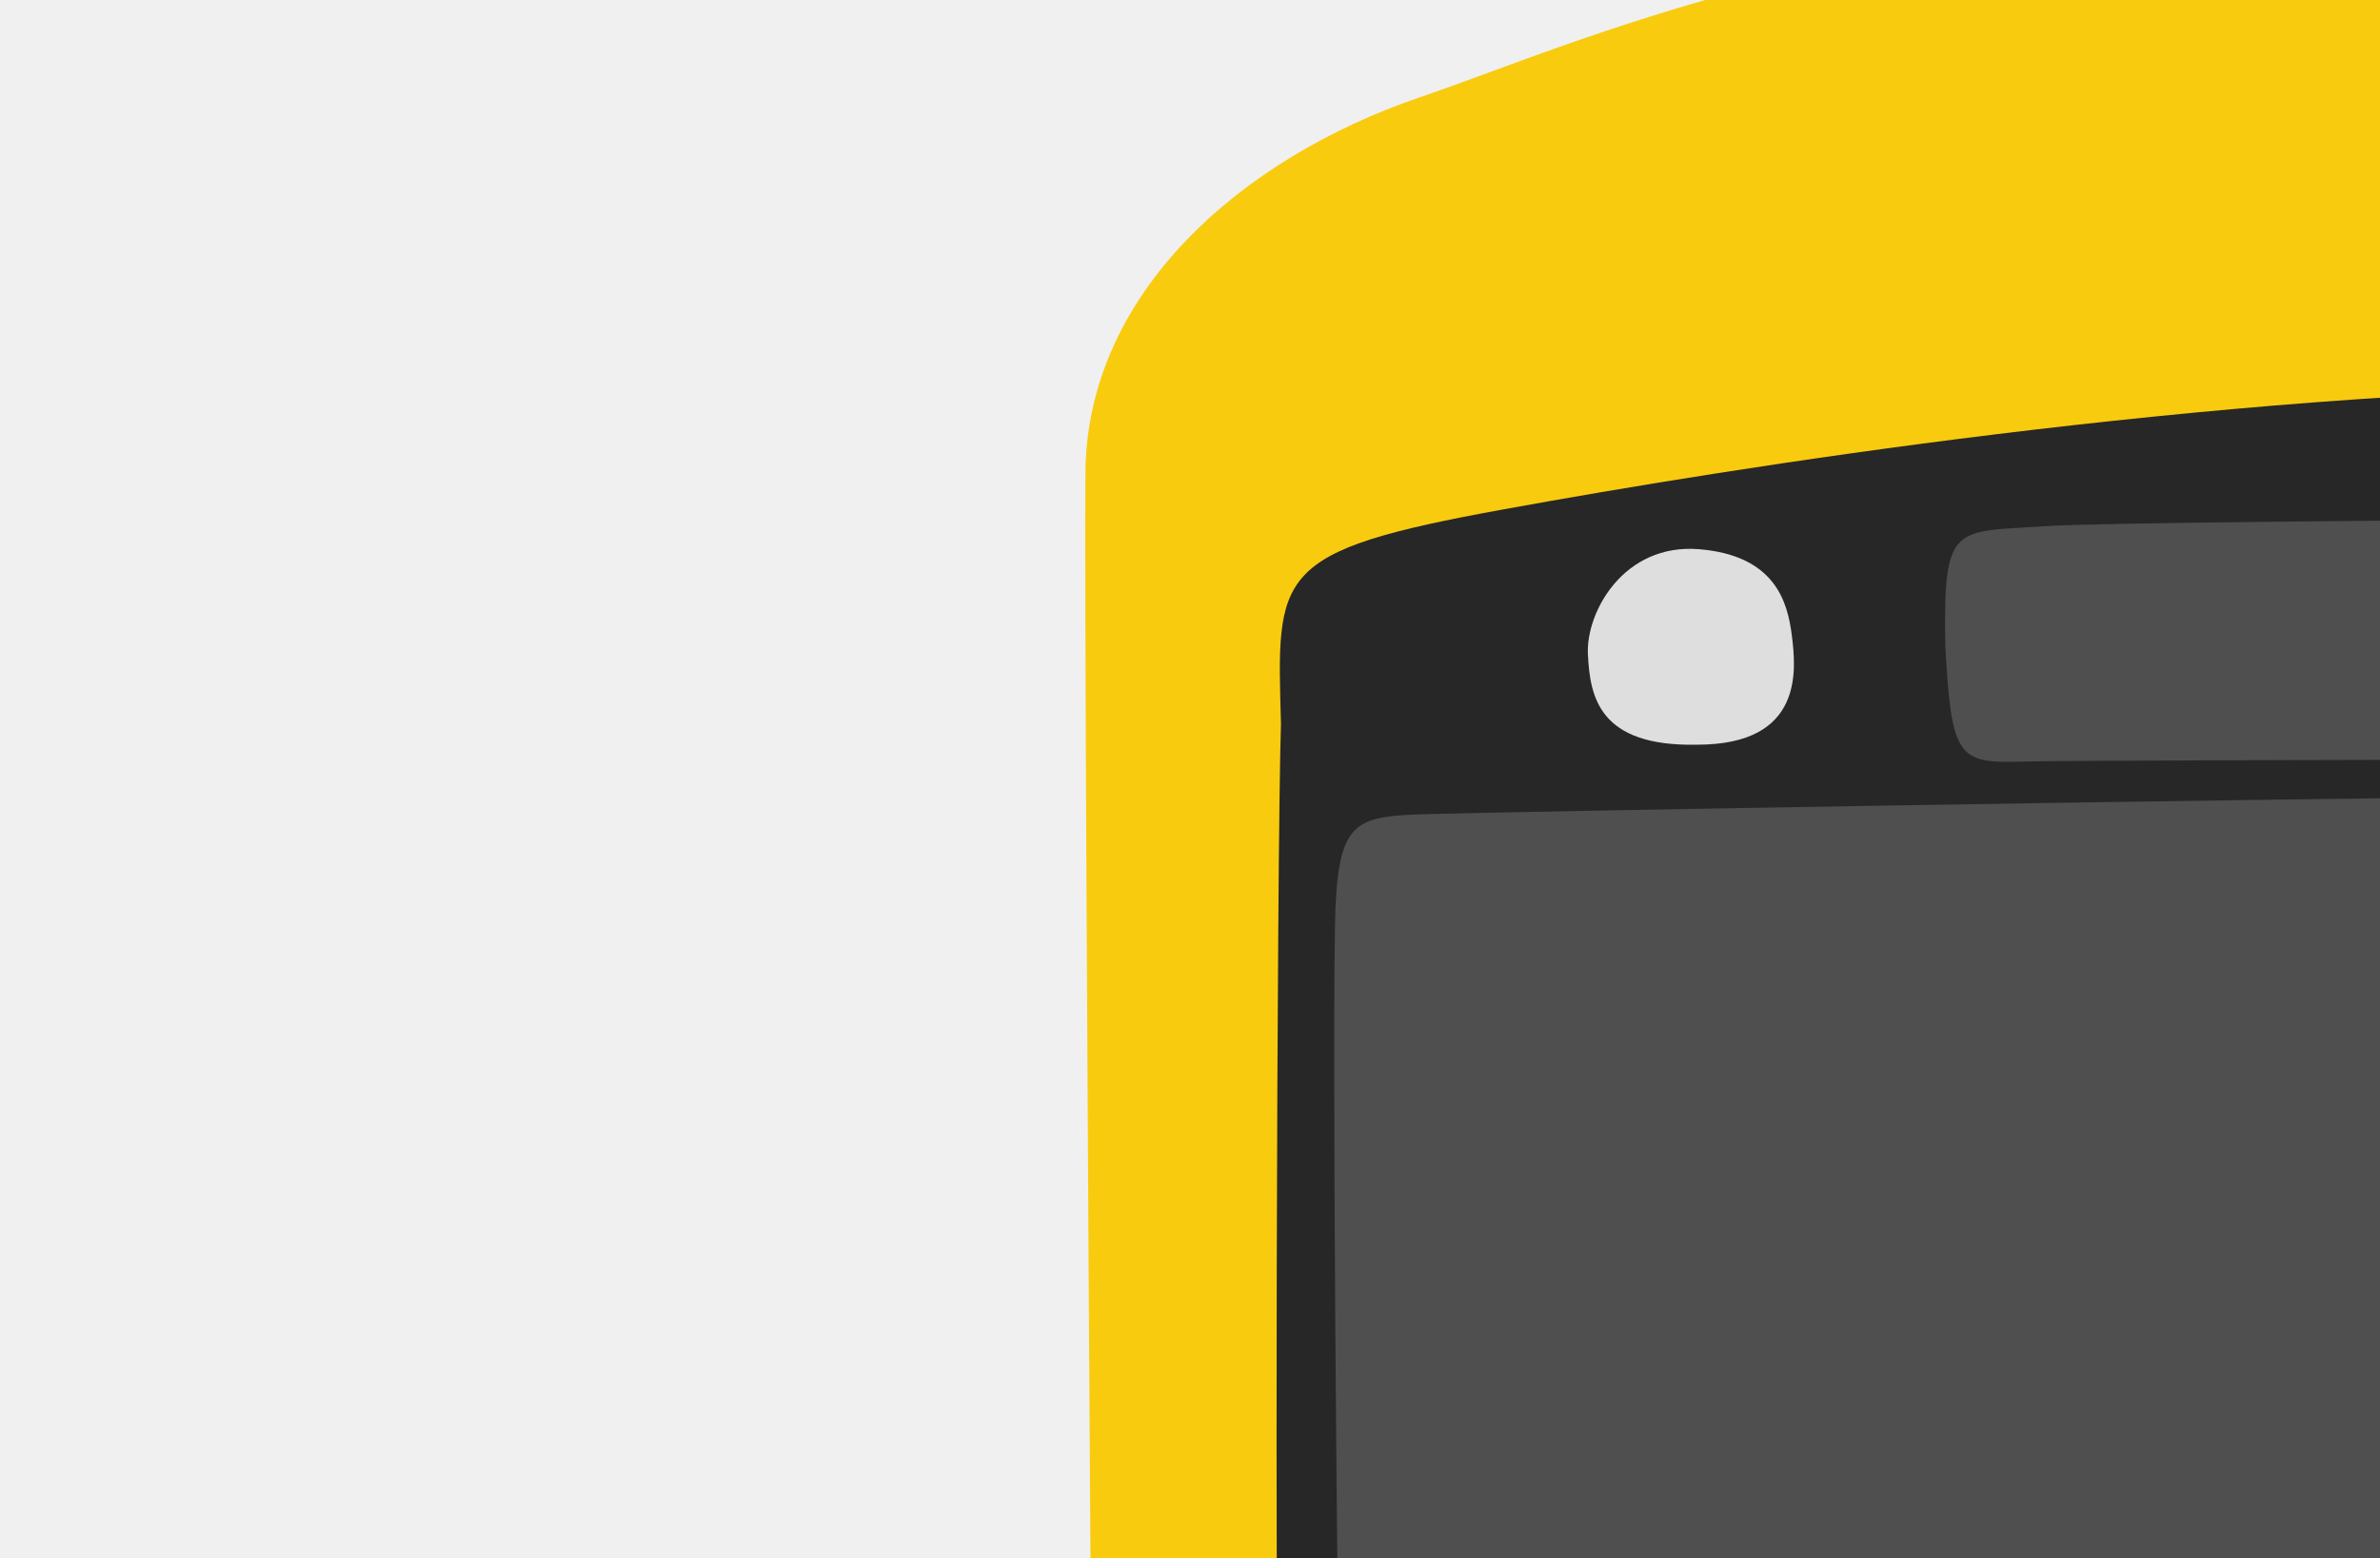
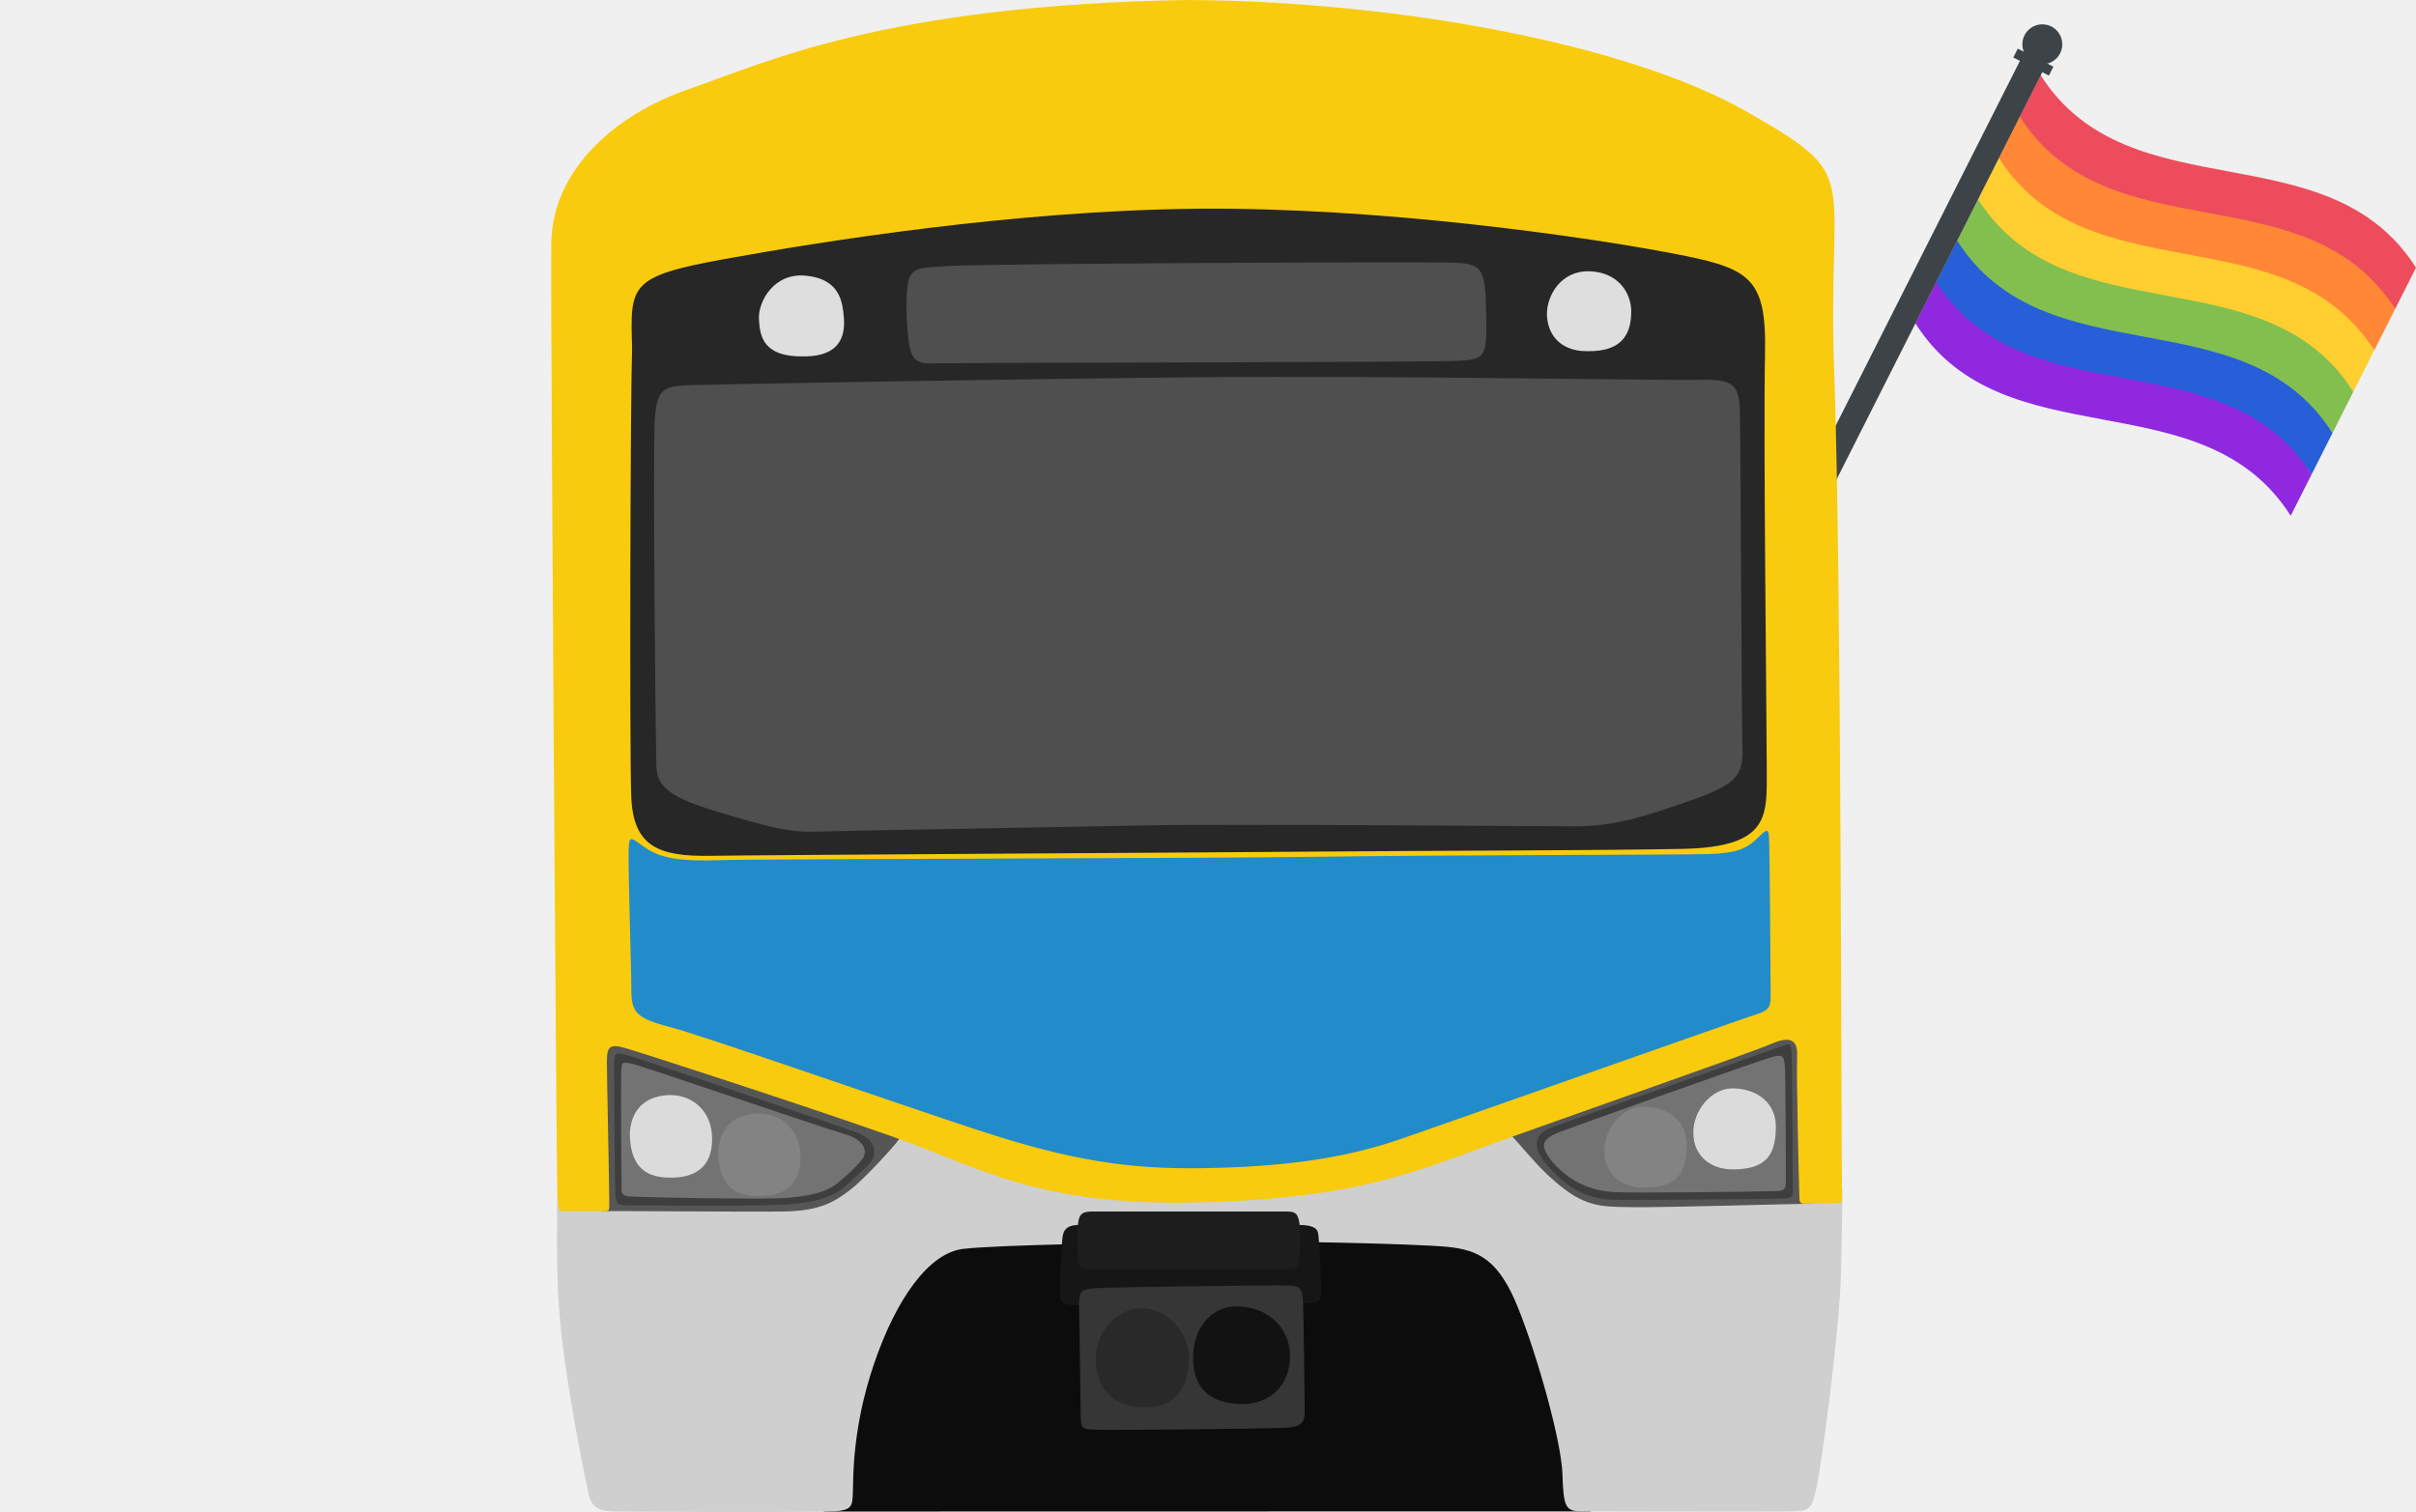
- <svg xmlns="http://www.w3.org/2000/svg" id="svg8" version="1.1" viewBox="0 0 405.376 265.375" height="265.375mm" width="405.376mm">
+ <svg xmlns="http://www.w3.org/2000/svg" id="svg8" version="1.1" viewBox="0 0 995.761 623.34" height="623.34mm" width="995.761mm">
  <defs id="defs2" />
-   <rect style="fill:#ffffff;fill-opacity:0;stroke:none;stroke-width:4;stroke-linecap:round;stroke-linejoin:round" id="rect5661" width="405.376" height="265.375" x="3.5527137e-15" y="0" />
-   <path id="path5566" d="m 613.359,603.04 c -29.13,0 -306.854,0.062 -315.421,0.062 -8.568,0 -3.046,-26.084 -3.046,-26.084 l 40.736,-91.409 245.023,0.539 z" style="fill:#0c0c0c;fill-opacity:1;stroke:none;stroke-width:0.265px;stroke-linecap:butt;stroke-linejoin:miter;stroke-opacity:1" />
-   <g id="g5596" transform="matrix(2.595805,2.76576,-2.76576,2.595805,822.8835,-50.7044)">
+   <rect style="fill:#ffffff;fill-opacity:0;stroke:none;stroke-width:4;stroke-linecap:round;stroke-linejoin:round" id="rect5661" width="405.376" height="265.375" x="7.1054274e-15" y="20.054" />
+   <path id="path5566" d="m 655.693,623.094 c -29.13,0 -306.854,0.062 -315.421,0.062 -8.568,0 -3.046,-26.084 -3.046,-26.084 l 40.736,-91.409 245.023,0.539 z" style="fill:#0c0c0c;fill-opacity:1;stroke:none;stroke-width:0.265px;stroke-linecap:butt;stroke-linejoin:miter;stroke-opacity:1" />
+   <g id="g5596" transform="matrix(2.595805,2.76576,-2.76576,2.595805,865.2168,-30.65027)">
    <path fill="#ed4c5c" d="M 52.382,5.075 C 40.137,3.203 24.137,28.036 9.213,20.497 8.631,18.922 8.07,17.339 7.488,15.767 25.077,19.105 33.07,-2.995 50.658,0.345 c 0.584,1.572 1.14,3.156 1.724,4.73" id="path5560" />
    <path fill="#ff8736" d="M 54.105,9.804 C 43.762,7.786 22.512,31.453 10.938,25.227 10.353,23.654 9.798,22.07 9.213,20.497 26.802,23.835 34.794,1.734 52.382,5.075 c 0.584,1.572 1.14,3.156 1.723,4.729" id="path5562" />
    <path fill="#ffce31" d="M 55.83,14.535 C 45.762,12.744 27.086,38.25 12.662,29.957 12.077,28.384 11.52,26.8 10.937,25.227 28.525,28.566 36.52,6.467 54.105,9.805 c 0.585,1.574 1.142,3.157 1.725,4.73" id="path5564" />
    <path fill="#83bf4f" d="M 57.556,19.265 C 47.845,17.744 26.47,45.078 14.385,34.687 13.801,33.115 13.246,31.53 12.662,29.957 30.247,33.298 38.241,11.195 55.83,14.535 c 0.583,1.573 1.142,3.156 1.726,4.73" id="path5566-4" />
    <path fill="#275fd9" d="M 59.278,23.995 C 48.22,22.161 28.595,50.453 16.109,39.418 c -0.584,-1.574 -1.144,-3.156 -1.725,-4.73 17.588,3.338 25.582,-18.761 43.171,-15.422 0.583,1.573 1.141,3.155 1.723,4.729" id="path5568" />
    <path fill="#9028e0" d="M 61,28.726 C 43.417,25.386 35.421,47.487 17.834,44.147 17.25,42.575 16.692,40.991 16.109,39.418 33.697,42.756 41.69,20.656 59.278,23.995 59.861,25.57 60.42,27.153 61,28.726" id="path5570" />
    <g fill="#3e4347" id="g5578">
      <circle cx="5.168" cy="13.336" r="2.168" id="circle5572" />
      <path d="M 7.04,14.49 4.48,15.419 22.186,64 h 2.896 z" id="path5574" />
      <path d="m 3.688,15.602 4.076,-1.48 0.37,1.017 -4.077,1.48 z" id="path5576" />
    </g>
  </g>
-   <g transform="matrix(1.339776,0,0,1.339776,369.2914,13.99452)" id="layer1">
+   <g transform="matrix(1.339776,0,0,1.339776,411.6247,34.04865)" id="layer1">
    <path id="path955" d="m -135.871,342.821 c 0.159,13.842 -0.795,28.638 2.386,50.593 3.182,21.956 6.364,36.362 7.319,40.817 0.955,4.455 3.5,5.269 7.319,5.428 3.818,0.159 62.049,0.318 67.935,0 5.887,-0.318 5.887,-1.698 6.046,-5.834 0.159,-4.137 -0.318,-19.569 6.523,-39.616 6.841,-20.046 16.864,-34.047 27.365,-35.32 10.501,-1.273 53.616,-1.909 75.254,-2.227 21.637,-0.318 63.64,0.636 73.663,1.591 10.023,0.955 16.069,4.296 21.956,19.092 5.887,14.796 13.205,40.724 13.523,50.906 0.318,10.182 0.955,11.408 6.046,11.408 5.091,0 58.351,0.159 64.078,0 5.728,-0.159 6.364,-0.118 7.955,-6.959 1.591,-6.841 7.299,-49.515 7.617,-66.698 0.318,-17.183 0.535,-22.705 0.376,-26.046 -0.159,-3.341 -22.115,-1.114 -22.115,-1.114 L 161.486,320.865 118.575,323.775 -51.525,319.05 Z" style="fill:#cfcfcf;fill-opacity:1;stroke:none;stroke-width:0.265px;stroke-linecap:butt;stroke-linejoin:miter;stroke-opacity:1" />
    <path id="path945" d="m 155.551,321.589 c 7.484,8.018 10.824,13.096 18.575,18.976 7.751,5.88 13.363,5.345 21.782,5.479 8.419,0.134 50.38,-1.069 54.523,-1.069 4.143,0 -2.272,-52.251 -2.272,-52.251 0,0 -89.402,12.562 -92.609,28.865 z" style="fill:#565656;fill-opacity:1;stroke:none;stroke-width:0.265px;stroke-linecap:butt;stroke-linejoin:miter;stroke-opacity:1" />
    <path id="path935" d="m -122.075,347.247 c 7.484,-0.067 45.63,0.308 56.402,0.119 10.772,-0.189 15.403,-3.118 19.938,-6.615 4.536,-3.496 12.473,-12.379 13.891,-14.08 1.417,-1.701 1.512,-2.173 1.701,-3.78 0.189,-1.606 -33.167,-14.741 -33.167,-14.741 l -51.783,-18.332 -10.772,2.079 -0.378,30.994 z" style="fill:#565656;fill-opacity:1;stroke:none;stroke-width:0.265px;stroke-linecap:butt;stroke-linejoin:miter;stroke-opacity:1" />
    <path id="path902" d="m 58.208,-25.414 c 64.634,0.378 135.693,13.607 171.979,34.396 36.286,20.789 24.568,17.387 26.836,80.131 2.268,62.744 2.128,242.469 2.41,253.433 0.047,1.843 0.062,2.217 -1.737,2.303 -2.273,0.109 -7.532,0.126 -9.403,0.126 -1.871,0 -1.922,-0.211 -1.996,-2.323 -0.146,-4.142 -0.944,-37.367 -0.676,-43.246 0.267,-5.88 -3.474,-5.613 -8.285,-3.475 -4.811,2.138 -57.463,20.58 -82.854,29.667 -25.391,9.087 -42.496,17.64 -92.475,18.976 -49.979,1.336 -67.619,-10.691 -94.881,-20.312 C -60.136,314.64 -110.382,298.336 -115.193,297 c -4.811,-1.336 -5.345,0 -5.345,4.544 0,4.544 0.735,37.752 0.735,42.83 0,2.539 0.136,2.915 -1.554,2.923 -2.961,0.014 -9.271,-0.069 -12.545,0.017 -1.43,0.037 -1.604,-0.2 -1.871,-5.279 -0.267,-5.078 -2.138,-269.809 -1.871,-292.527 0.267,-22.718 19.778,-39.823 42.496,-47.574 22.718,-7.751 59.756,-25.831 153.356,-27.348 z" style="fill:#f8cb0f;fill-opacity:1;stroke:none;stroke-width:0.265px;stroke-linecap:butt;stroke-linejoin:miter;stroke-opacity:1" />
    <path id="path904" d="m -112.788,81.581 c -0.535,-19.243 -1.069,-21.916 28.331,-27.261 29.4,-5.345 89.268,-14.967 145.395,-15.502 56.127,-0.535 118.668,8.553 144.326,13.363 25.658,4.811 31.003,6.949 30.469,31.538 -0.535,24.589 0.535,113.322 0.535,127.488 0,14.165 1.336,24.054 -25.925,24.589 -27.261,0.535 -77.508,0.535 -107.71,0.802 -30.201,0.267 -175.329,1.069 -191.365,1.336 -16.036,0.267 -23.787,-2.94 -24.322,-18.442 -0.535,-15.502 -0.267,-121.608 0.267,-137.911 z" style="fill:#272727;fill-opacity:1;stroke:none;stroke-width:0.265px;stroke-linecap:butt;stroke-linejoin:miter;stroke-opacity:1" />
    <path id="path906" d="m -28.331,71.692 c -0.267,-15.769 1.069,-14.433 12.829,-15.234 11.76,-0.802 144.593,-1.336 154.482,-1.069 9.889,0.267 10.691,1.604 10.958,15.234 0.267,13.631 0,14.433 -8.018,14.967 -8.018,0.535 -151.542,0.535 -160.094,0.802 -8.553,0.267 -9.354,-0.267 -10.156,-14.7 z" style="fill:#4f4f4f;fill-opacity:1;stroke:none;stroke-width:0.265px;stroke-linecap:butt;stroke-linejoin:miter;stroke-opacity:1" />
    <path id="path908" d="m -105.839,104.566 c 0.535,-10.958 2.94,-11.225 12.027,-11.493 9.087,-0.267 97.553,-1.871 155.551,-2.405 57.997,-0.535 145.395,1.069 154.482,0.802 9.087,-0.267 11.493,1.336 11.76,8.82 0.267,7.484 0.535,94.881 0.802,103.433 0.267,8.553 -0.535,11.76 -14.967,16.838 -14.433,5.078 -24.054,8.285 -36.349,8.285 -12.294,0 -107.442,-0.802 -133.1,-0.267 -25.658,0.535 -91.406,1.604 -98.89,1.871 -7.484,0.267 -11.493,0 -27.796,-4.811 -16.303,-4.811 -22.718,-7.484 -22.985,-15.234 -0.267,-7.751 -1.069,-93.544 -0.535,-105.839 z" style="fill:#4f4f4f;fill-opacity:1;stroke:none;stroke-width:0.265px;stroke-linecap:butt;stroke-linejoin:miter;stroke-opacity:1" />
    <path id="path910" d="m -59.868,84.253 c 13.631,0 12.562,-9.622 12.027,-13.898 -0.535,-4.276 -2.138,-10.156 -11.76,-10.958 -9.622,-0.802 -14.433,8.018 -14.165,13.363 0.267,5.345 1.336,11.76 13.898,11.493 z" style="fill:#dedede;fill-opacity:1;stroke:none;stroke-width:0.265px;stroke-linecap:butt;stroke-linejoin:miter;stroke-opacity:1" />
    <path id="path912" d="m 180.941,82.65 c 12.027,0.267 13.631,-6.682 13.631,-12.294 0,-5.613 -4.009,-12.027 -12.829,-12.294 -8.82,-0.267 -13.096,7.484 -13.096,13.096 0,5.613 3.474,11.493 12.294,11.493 z" style="fill:#dedede;fill-opacity:1;stroke:none;stroke-width:0.265px;stroke-linecap:butt;stroke-linejoin:miter;stroke-opacity:1" />
    <path id="path933" d="m -113.857,236.463 c 0.134,-5.613 0.802,-3.875 5.479,-0.802 4.677,3.074 10.691,4.009 22.451,3.608 11.76,-0.401 151.809,-0.535 186.688,-1.069 34.879,-0.535 108.378,-0.535 117.465,-0.802 9.087,-0.267 12.027,-1.737 15.502,-5.212 3.474,-3.475 3.207,-2.272 3.341,3.875 0.134,6.147 0.401,41.694 0.401,45.035 0,3.341 -0.535,4.41 -4.41,5.613 -3.875,1.203 -90.562,31.835 -109.083,38.26 -18.521,6.426 -37.798,8.693 -60.854,9.071 -23.057,0.378 -40.821,-2.268 -69.548,-11.717 -28.726,-9.449 -84.667,-29.104 -94.872,-31.75 -10.205,-2.646 -11.717,-4.536 -11.717,-11.339 0,-6.804 -0.928,-33.383 -0.842,-42.772 z" style="fill:#228bc9;fill-opacity:1;stroke:none;stroke-width:0.265px;stroke-linecap:butt;stroke-linejoin:miter;stroke-opacity:1" />
    <path id="path937" d="m -117.929,341.696 c 0.189,3.213 0.095,3.78 4.441,3.78 4.347,0 38.365,0.283 46.68,-0.189 8.315,-0.472 15.308,-1.606 20.033,-6.048 4.725,-4.441 6.048,-5.197 7.56,-7.276 1.512,-2.079 1.89,-6.615 -4.63,-8.977 -6.52,-2.362 -67.374,-22.962 -70.493,-23.718 -3.118,-0.756 -3.969,-1.228 -3.969,2.646 0,3.874 0.095,34.774 0.378,39.782 z" style="fill:#3e3e3e;fill-opacity:1;stroke:none;stroke-width:0.265px;stroke-linecap:butt;stroke-linejoin:miter;stroke-opacity:1" />
    <path id="path939" d="m -116.039,339.522 c -0.095,3.024 0.378,3.118 4.063,3.307 3.685,0.189 36.664,0.85 44.696,0.472 8.032,-0.378 14.174,-1.701 17.67,-4.63 3.496,-2.929 6.426,-5.67 7.749,-7.56 1.323,-1.89 1.323,-5.575 -5.859,-7.654 -7.182,-2.079 -61.988,-20.883 -65.106,-21.545 -3.118,-0.661 -3.213,-0.472 -3.307,2.646 -0.095,3.118 0,31.466 0.095,34.963 z" style="fill:#737373;fill-opacity:1;stroke:none;stroke-width:0.265px;stroke-linecap:butt;stroke-linejoin:miter;stroke-opacity:1" />
    <path id="path941" d="m -113.487,323.269 c 0.472,-8.315 5.953,-11.623 12.379,-11.717 6.426,-0.095 13.04,4.536 12.946,13.702 -0.094,9.166 -6.048,11.717 -12.757,11.717 -6.709,0 -12.473,-2.362 -12.568,-13.702 z" style="fill:#dbdbdb;fill-opacity:1;stroke:none;stroke-width:0.265px;stroke-linecap:butt;stroke-linejoin:miter;stroke-opacity:1" />
    <path style="fill:#838383;fill-opacity:1;stroke:none;stroke-width:0.265px;stroke-linecap:butt;stroke-linejoin:miter;stroke-opacity:1" d="m -86.273,328.939 c 0.472,-8.315 5.953,-11.623 12.379,-11.717 6.426,-0.095 13.04,4.536 12.946,13.702 -0.094,9.166 -6.048,11.717 -12.757,11.717 -6.709,0 -12.473,-2.362 -12.568,-13.702 z" id="path943" />
    <path id="path947" d="m 167.979,332.213 c -3.341,-4.143 -3.875,-8.419 2.071,-10.691 5.947,-2.272 68.287,-23.987 70.76,-24.99 2.472,-1.002 3.007,-0.935 3.14,2.606 0.134,3.541 0.267,38.086 0.334,40.825 0.067,2.74 0,3.274 -2.673,3.408 -2.673,0.134 -47.039,0.601 -52.719,0.401 -5.679,-0.2 -13.297,-2.005 -20.914,-11.559 z" style="fill:#3e3e3e;fill-opacity:1;stroke:none;stroke-width:0.265px;stroke-linecap:butt;stroke-linejoin:miter;stroke-opacity:1" />
    <path id="path949" d="m 170.384,332.213 c -3.675,-4.677 -3.875,-6.882 1.67,-9.087 5.546,-2.205 61.539,-22.05 65.281,-23.119 3.742,-1.069 4.343,-0.869 4.544,3.408 0.2,4.276 0.267,31.805 0.267,34.545 0,2.74 -0.535,3.007 -2.94,3.14 -2.405,0.134 -43.632,0.668 -49.578,0.334 -5.947,-0.334 -12.829,-2.071 -19.243,-9.221 z" style="fill:#737373;fill-opacity:1;stroke:none;stroke-width:0.265px;stroke-linecap:butt;stroke-linejoin:miter;stroke-opacity:1" />
    <path id="path951" d="m 198.648,340.03 c 9.556,-0.076 12.963,-3.942 13.029,-12.896 0.067,-8.954 -7.617,-12.159 -13.631,-12.027 -6.08,0.134 -11.827,6.615 -11.76,13.698 0.067,7.083 5.212,11.283 12.361,11.225 z" style="fill:#838383;fill-opacity:1;stroke:none;stroke-width:0.265px;stroke-linecap:butt;stroke-linejoin:miter;stroke-opacity:1" />
    <path style="fill:#dbdbdb;fill-opacity:1;stroke:none;stroke-width:0.265px;stroke-linecap:butt;stroke-linejoin:miter;stroke-opacity:1" d="m 226.043,334.418 c 9.556,-0.076 12.963,-3.942 13.029,-12.896 0.067,-8.954 -7.617,-12.159 -13.631,-12.027 -6.08,0.134 -11.827,6.615 -11.76,13.698 0.067,7.083 5.212,11.283 12.361,11.225 z" id="path953" />
  </g>
-   <g transform="matrix(0.7913094,0,0,0.7913094,48.5027,-152.9777)" id="g5564">
+   <g transform="matrix(0.7913094,0,0,0.7913094,90.83603,-132.9235)" id="g5564">
    <path style="fill:#161616;fill-opacity:1;stroke:none;stroke-width:0.265px;stroke-linecap:butt;stroke-linejoin:miter;stroke-opacity:1" d="m 560.914,847.087 c 11.432,0 12.575,0 12.384,-8.002 -0.191,-8.002 -0.953,-24.007 -1.334,-26.864 -0.381,-2.858 0,-6.097 -11.241,-6.097 H 448.312 c -9.717,0 -9.717,3.62 -10.098,12.384 -0.381,8.764 -1.143,16.577 -0.953,21.53 0.191,4.954 -1.143,8.002 10.289,8.002 11.432,0 113.364,-0.953 113.364,-0.953 z" id="path5550" />
    <path style="fill:#363636;fill-opacity:1;stroke:none;stroke-width:0.265px;stroke-linecap:butt;stroke-linejoin:miter;stroke-opacity:1" d="m 447.282,850.106 c -0.139,-9.433 0,-10.508 9.97,-11.047 9.97,-0.539 92.42,-1.617 98.887,-1.347 6.467,0.269 7.545,1.347 7.814,10.239 0.269,8.892 0.808,49.578 0.808,55.237 0,5.658 -1.347,8.083 -9.431,8.622 -8.083,0.539 -90.265,1.347 -97.809,1.078 -7.545,-0.269 -9.431,0.269 -9.431,-6.467 0,-6.736 -0.678,-47.424 -0.808,-56.314 z" id="path4512" />
    <path style="fill:#292929;fill-opacity:1;stroke:none;stroke-width:0.265px;stroke-linecap:butt;stroke-linejoin:miter;stroke-opacity:1" d="m 479.813,849.564 c 13.527,0 24.705,12.829 24.705,25.403 0,12.575 -4.192,26.23 -22.673,26.23 -18.481,0 -25.912,-11.347 -25.912,-25.446 0,-14.099 11.114,-26.187 23.879,-26.187 z" id="path4514" />
    <path style="fill:#121212;fill-opacity:1;stroke:none;stroke-width:0.265px;stroke-linecap:butt;stroke-linejoin:miter;stroke-opacity:1" d="m 506.614,875.285 c 0,-13.718 8.002,-26.674 22.863,-26.674 14.861,0 27.627,10.098 27.627,25.912 0,15.814 -11.241,24.959 -24.388,24.959 -13.146,0 -26.102,-4.763 -26.102,-24.197 z" id="path4882" />
    <path style="fill:#1d1d1d;fill-opacity:1;stroke:none;stroke-width:0.265px;stroke-linecap:butt;stroke-linejoin:miter;stroke-opacity:1" d="m 446.474,817.503 c 0,-15.358 -0.269,-18.322 7.545,-18.322 7.814,0 94.307,0 100.234,0 5.928,0 8.155,-0.311 8.155,14.125 0,14.436 -0.88,15.783 -6.269,15.783 -5.389,0 -95.115,0 -102.12,0 -7.006,0 -7.545,-1.078 -7.545,-11.586 z" id="path5548" />
  </g>
</svg>
